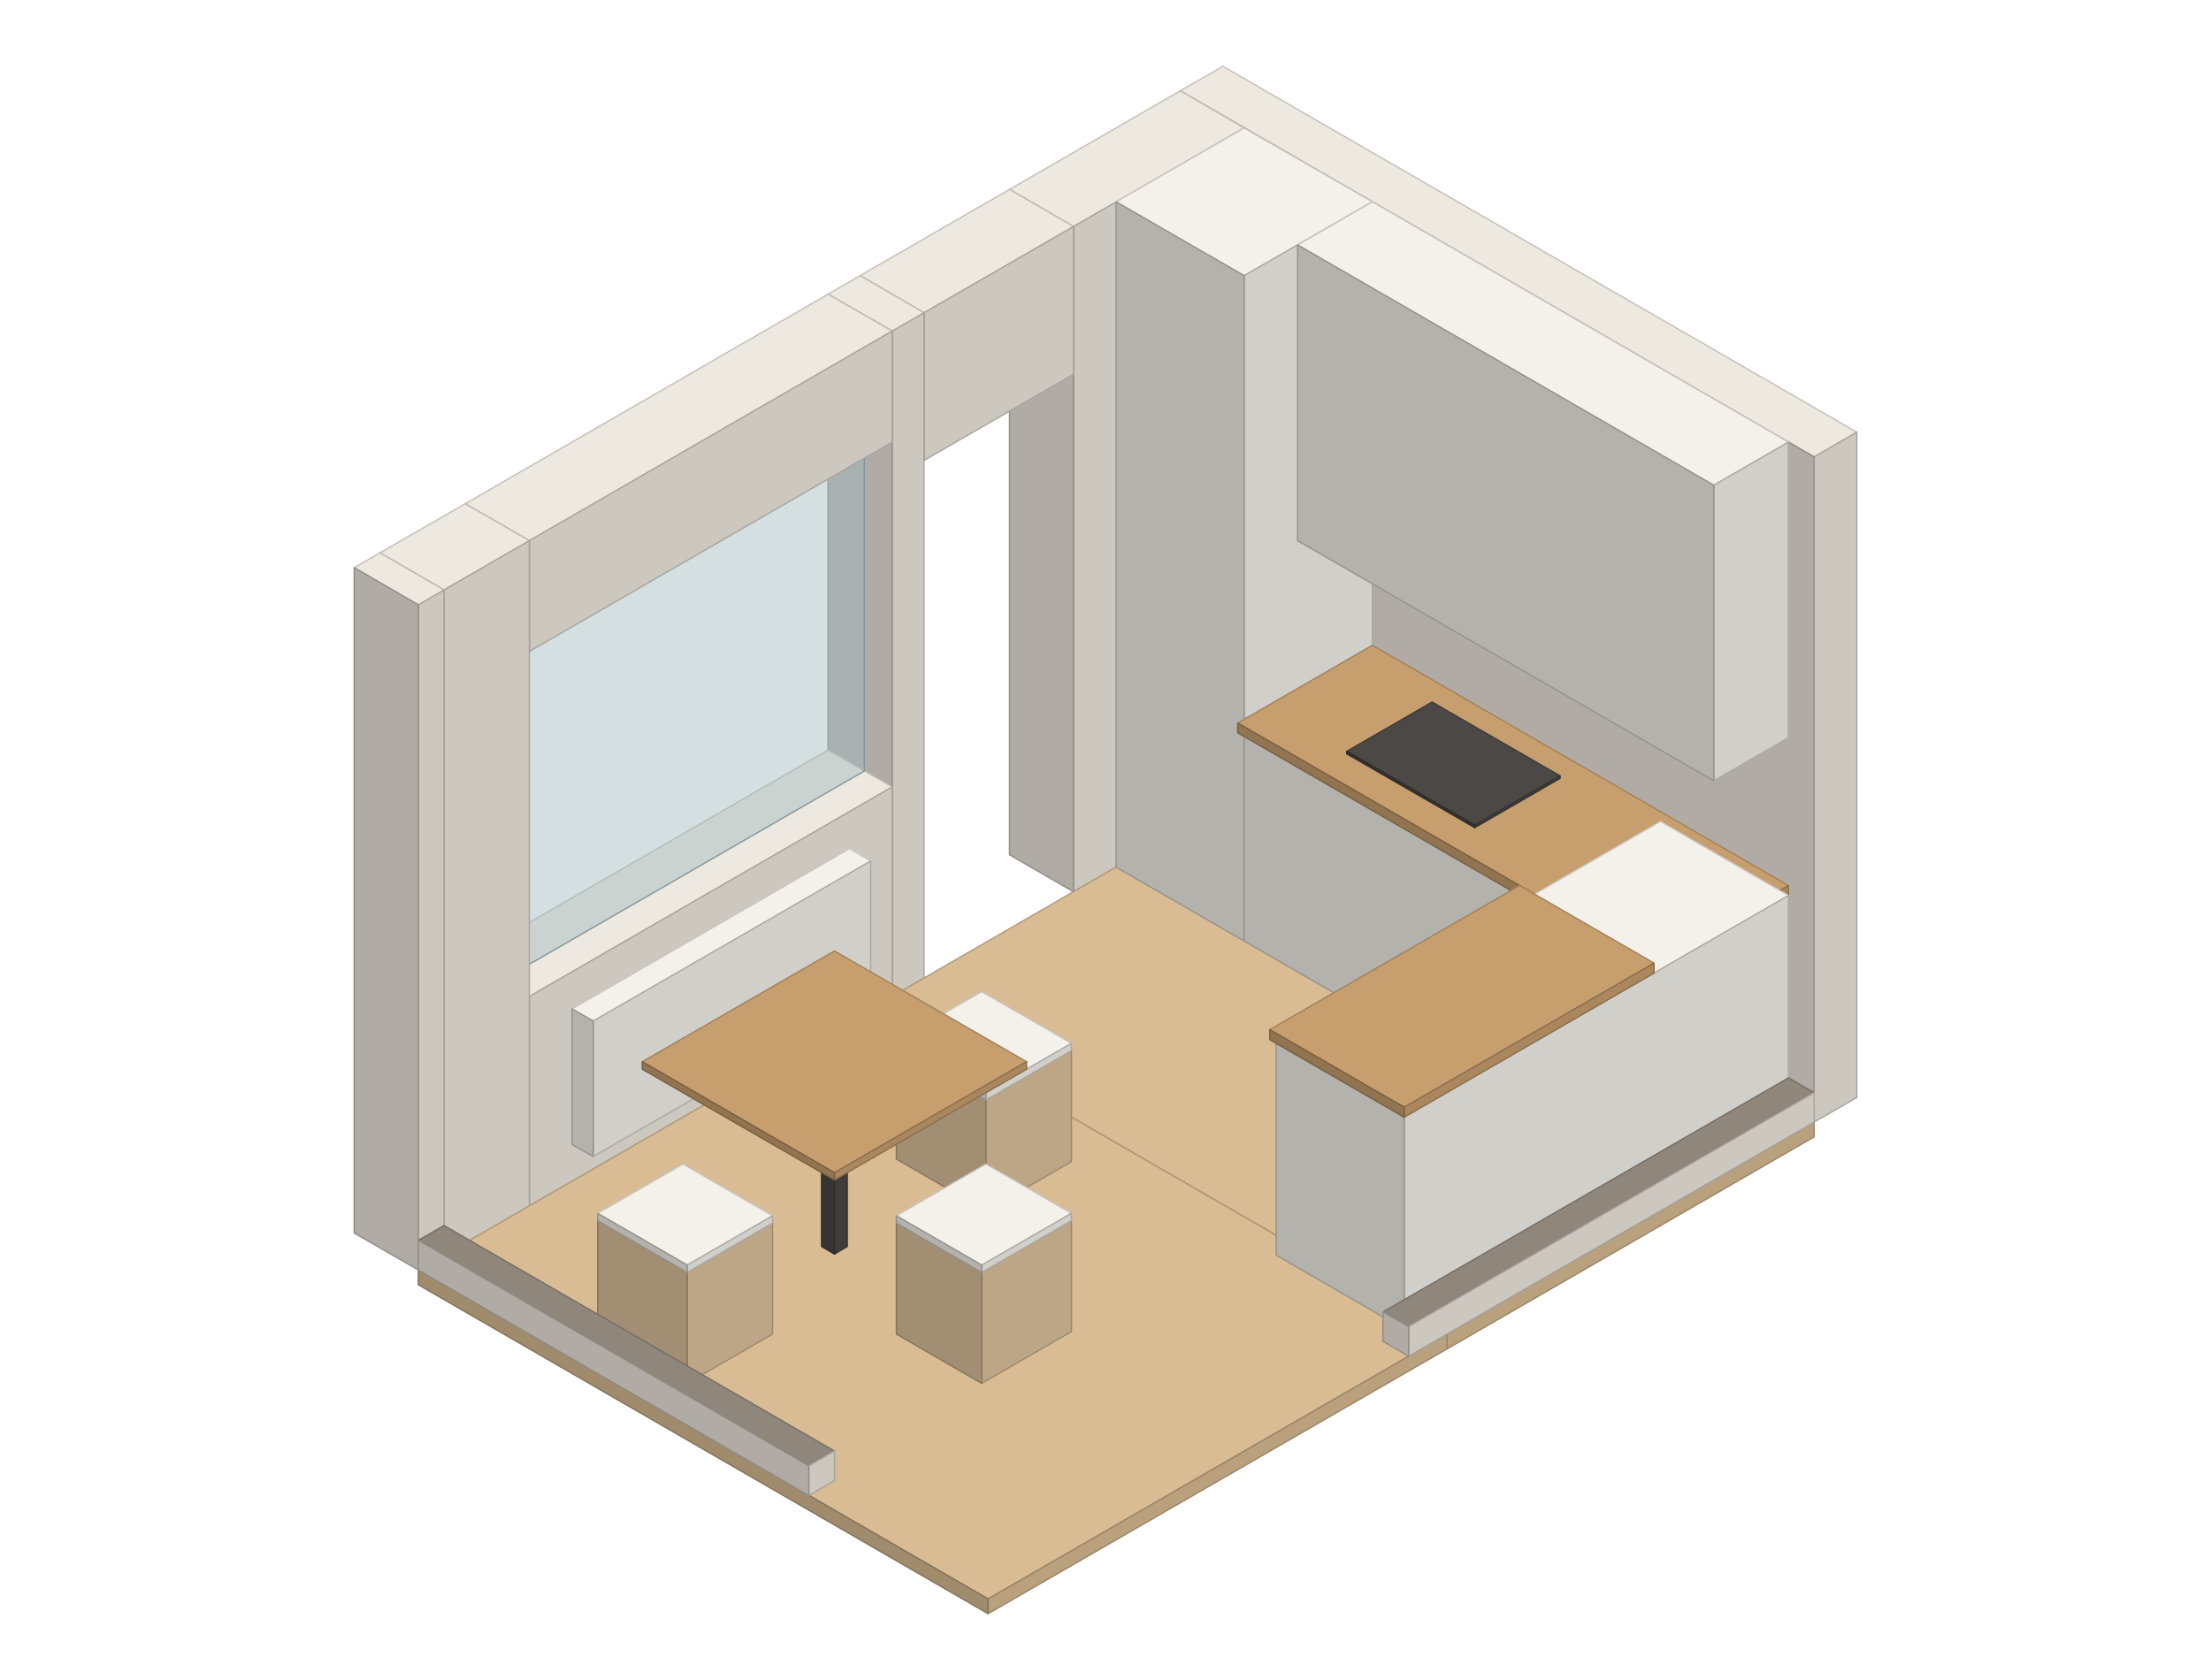
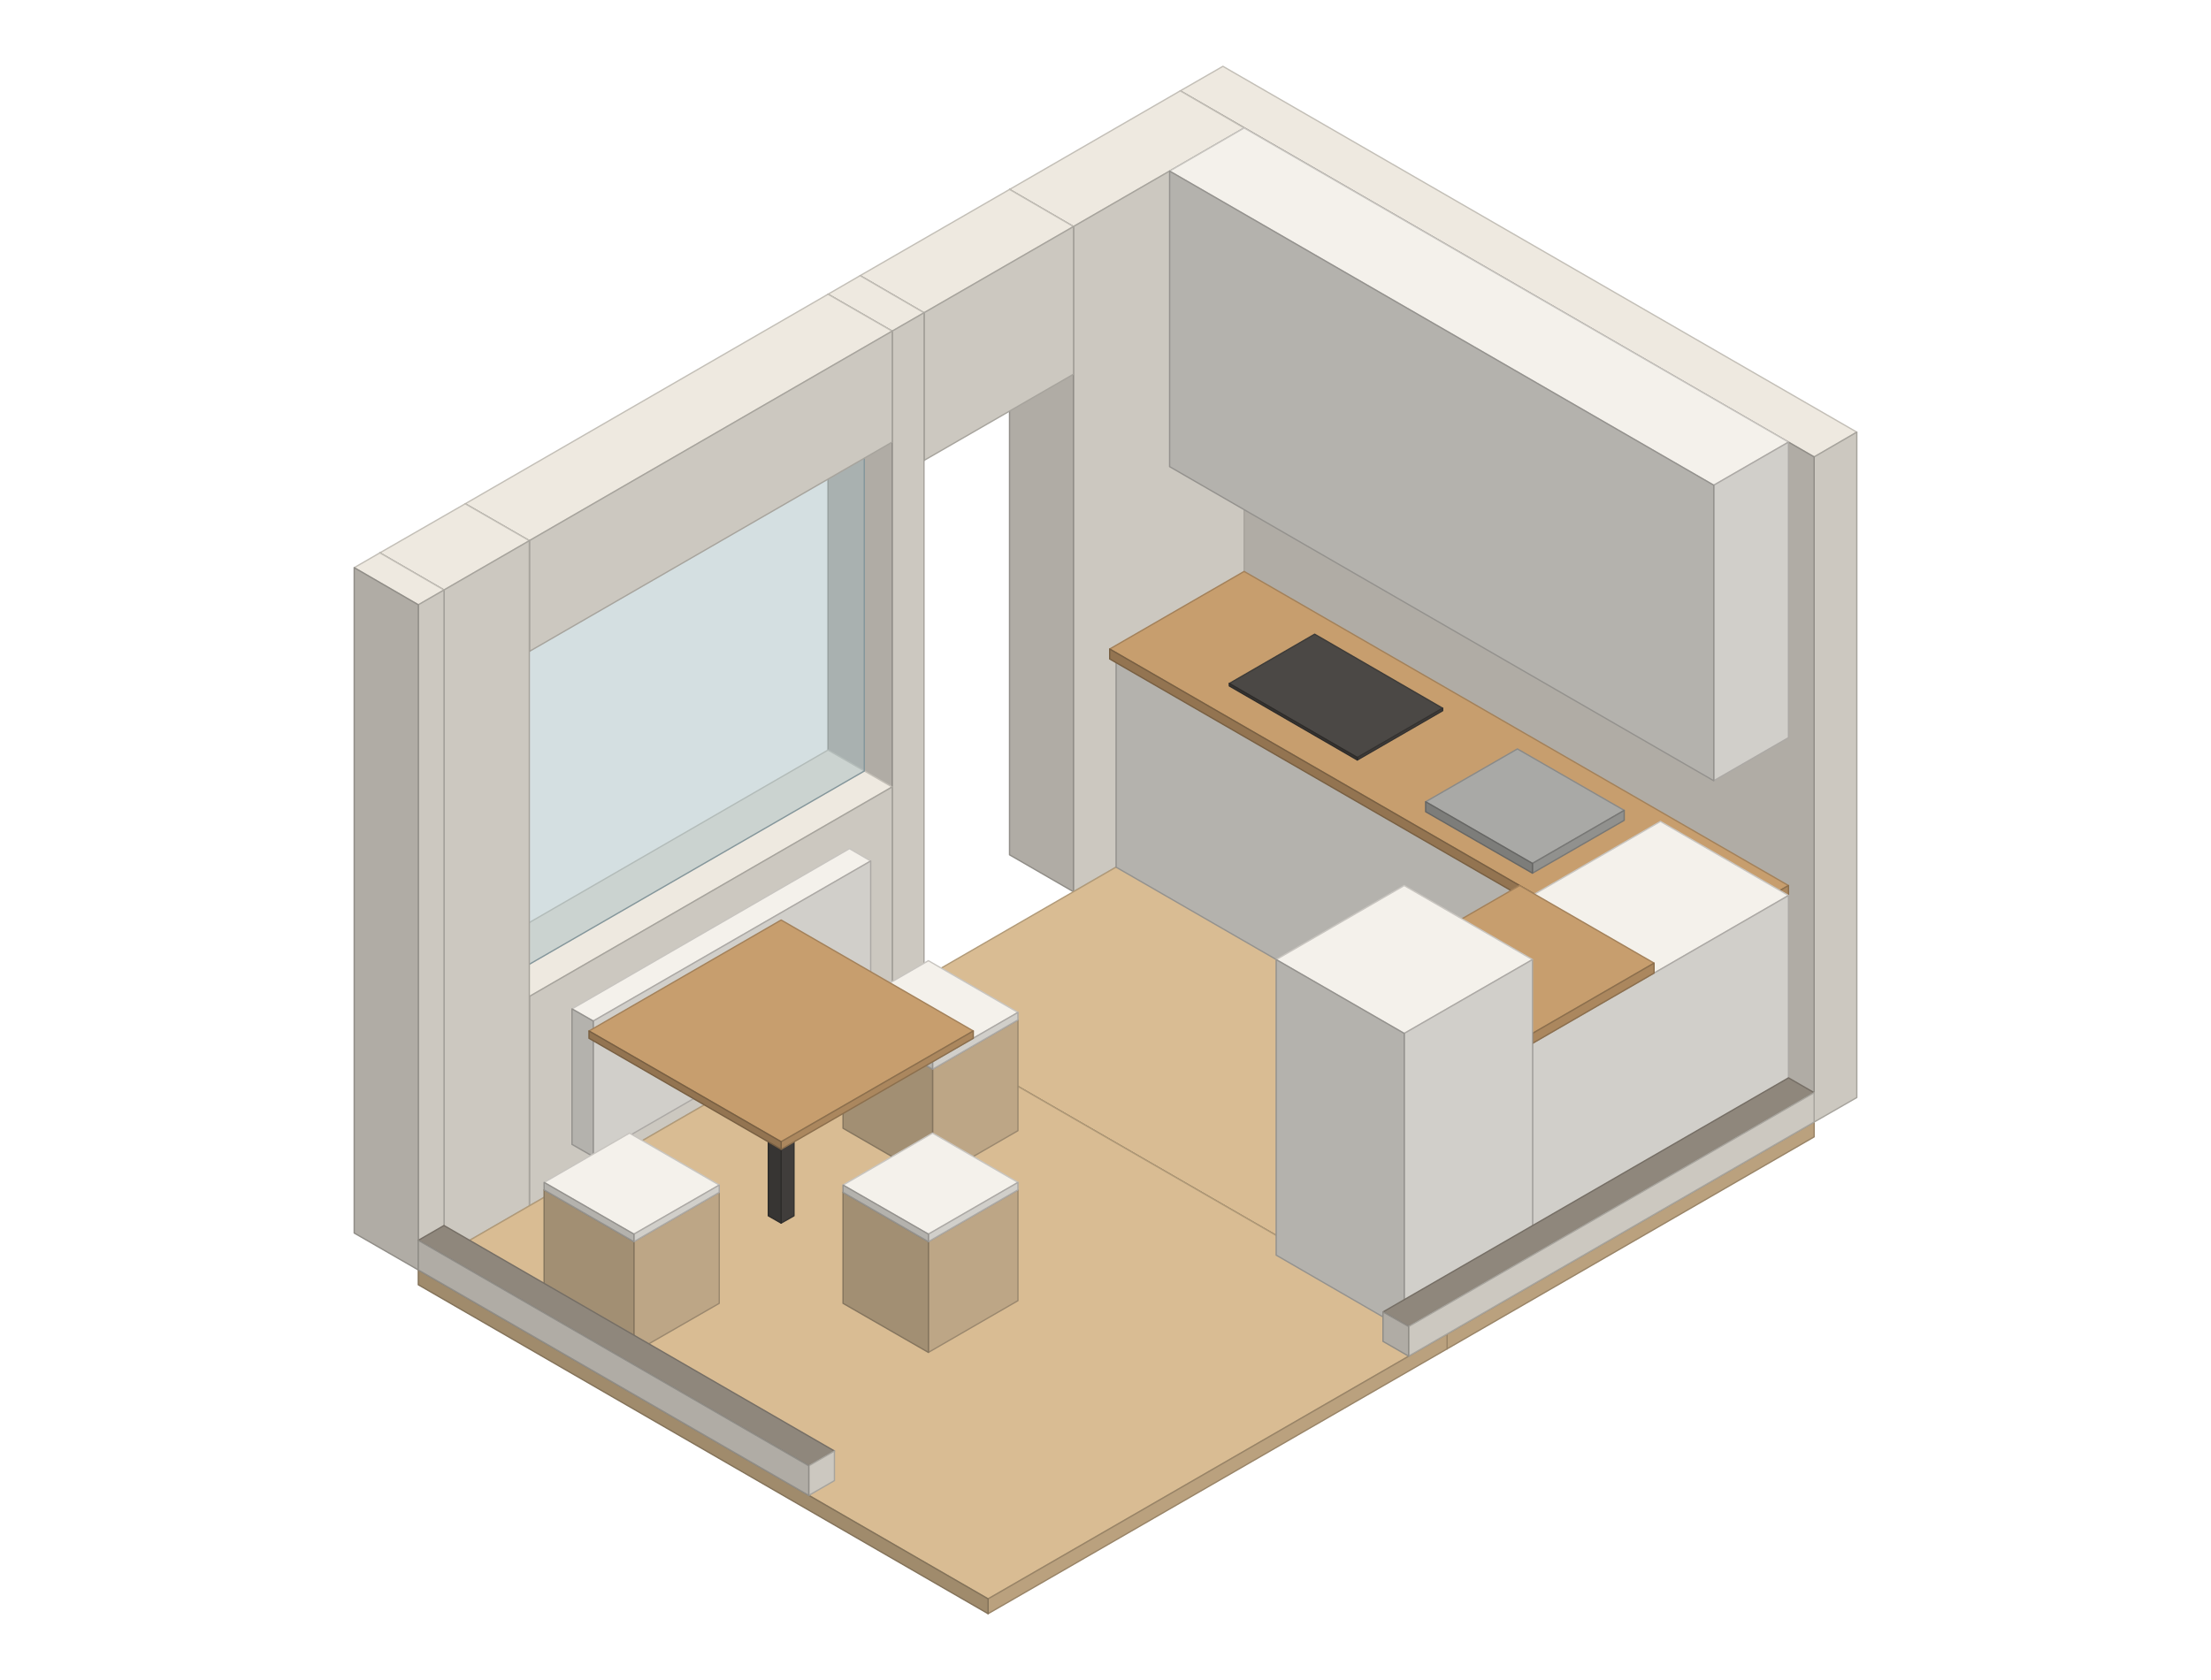
<svg xmlns="http://www.w3.org/2000/svg" aria-label="3D: кухня" width="1000" height="760" viewBox="0 0 1000 760">
  <polygon points="553.1,30.0 839.8,195.5 820.5,206.7 533.8,41.1" fill="#eee9e0" stroke="#c3bfb7" stroke-width="0.6" stroke-linejoin="round" />
  <polygon points="839.8,496.5 820.5,507.6 820.5,206.7 839.8,195.5" fill="#ccc8c0" stroke="#a7a49d" stroke-width="0.6" stroke-linejoin="round" />
  <polygon points="533.8,342.1 820.5,507.6 820.5,206.7 533.8,41.1" fill="#b0aca5" stroke="#908d87" stroke-width="0.6" stroke-linejoin="round" />
  <polygon points="533.8,41.1 562.7,57.9 485.5,102.5 456.6,85.7" fill="#eee9e0" stroke="#c3bfb7" stroke-width="0.6" stroke-linejoin="round" />
  <polygon points="562.7,358.8 485.5,403.4 485.5,102.5 562.7,57.9" fill="#ccc8c0" stroke="#a7a49d" stroke-width="0.6" stroke-linejoin="round" />
  <polygon points="456.6,386.7 485.5,403.4 485.5,102.5 456.6,85.7" fill="#b0aca5" stroke="#908d87" stroke-width="0.6" stroke-linejoin="round" />
  <polygon points="456.6,85.7 485.5,102.5 417.9,141.5 389.0,124.7" fill="#eee9e0" stroke="#c3bfb7" stroke-width="0.6" stroke-linejoin="round" />
  <polygon points="485.5,169.3 417.9,208.3 417.9,141.5 485.5,102.5" fill="#ccc8c0" stroke="#a7a49d" stroke-width="0.6" stroke-linejoin="round" />
  <polygon points="389.0,191.6 417.9,208.3 417.9,141.5 389.0,124.7" fill="#b0aca5" stroke="#908d87" stroke-width="0.6" stroke-linejoin="round" />
  <polygon points="389.0,124.7 417.9,141.5 403.5,149.8 374.5,133.1" fill="#eee9e0" stroke="#c3bfb7" stroke-width="0.6" stroke-linejoin="round" />
  <polygon points="417.9,442.4 403.5,450.8 403.5,149.8 417.9,141.5" fill="#ccc8c0" stroke="#a7a49d" stroke-width="0.6" stroke-linejoin="round" />
  <polygon points="374.5,434.1 403.5,450.8 403.5,149.8 374.5,133.1" fill="#b0aca5" stroke="#908d87" stroke-width="0.6" stroke-linejoin="round" />
  <polygon points="374.5,339.3 403.5,356.0 239.4,450.8 210.4,434.1" fill="#eee9e0" stroke="#c3bfb7" stroke-width="0.6" stroke-linejoin="round" />
  <polygon points="403.5,450.8 239.4,545.5 239.4,450.8 403.5,356.0" fill="#ccc8c0" stroke="#a7a49d" stroke-width="0.6" stroke-linejoin="round" />
  <polygon points="210.4,528.8 239.4,545.5 239.4,450.8 210.4,434.1" fill="#b0aca5" stroke="#908d87" stroke-width="0.6" stroke-linejoin="round" />
  <polygon points="562.7,358.8 820.5,507.6 654.5,603.5 396.7,454.7" fill="#d9bc93" stroke="#b19a78" stroke-width="0.6" stroke-linejoin="round" />
  <polygon points="820.5,514.3 654.5,610.2 654.5,603.5 820.5,507.6" fill="#baa17e" stroke="#998467" stroke-width="0.6" stroke-linejoin="round" />
  <polygon points="396.7,461.4 654.5,610.2 654.5,603.5 396.7,454.7" fill="#a08b6c" stroke="#837259" stroke-width="0.6" stroke-linejoin="round" />
  <polygon points="387.1,190.5 390.9,192.7 226.8,287.5 223.0,285.3" fill="#bcd6dc" fill-opacity="0.45" stroke="#9aafb4" stroke-width="0.6" stroke-linejoin="round" />
  <polygon points="390.9,348.8 226.8,443.5 226.8,287.5 390.9,192.7" fill="#a1b8bd" fill-opacity="0.45" stroke="#84969b" stroke-width="0.6" stroke-linejoin="round" />
  <polygon points="223.0,441.3 226.8,443.5 226.8,287.5 223.0,285.3" fill="#8b9ea2" fill-opacity="0.45" stroke="#728185" stroke-width="0.6" stroke-linejoin="round" />
-   <polygon points="562.7,57.9 620.7,91.3 562.7,124.7 504.8,91.3" fill="#f4f1eb" stroke="#c8c5c0" stroke-width="0.6" stroke-linejoin="round" />
-   <polygon points="620.7,392.3 562.7,425.7 562.7,124.7 620.7,91.3" fill="#d1cfca" stroke="#aca9a5" stroke-width="0.6" stroke-linejoin="round" />
-   <polygon points="504.8,392.3 562.7,425.7 562.7,124.7 504.8,91.3" fill="#b4b2ad" stroke="#94928e" stroke-width="0.6" stroke-linejoin="round" />
+   <polygon points="562.7,263.0 751.0,371.6 693.1,405.1 504.8,296.4" fill="#f4f1eb" stroke="#c8c5c0" stroke-width="0.6" stroke-linejoin="round" />
+   <polygon points="751.0,467.5 693.1,500.9 693.1,405.1 751.0,371.6" fill="#d1cfca" stroke="#aca9a5" stroke-width="0.6" stroke-linejoin="round" />
+   <polygon points="504.8,392.3 693.1,500.9 693.1,405.1 504.8,296.4" fill="#b4b2ad" stroke="#94928e" stroke-width="0.6" stroke-linejoin="round" />
  <polygon points="374.5,133.1 403.5,149.8 239.4,244.6 210.4,227.9" fill="#eee9e0" stroke="#c3bfb7" stroke-width="0.6" stroke-linejoin="round" />
  <polygon points="403.5,200.0 239.4,294.7 239.4,244.6 403.5,149.8" fill="#ccc8c0" stroke="#a7a49d" stroke-width="0.6" stroke-linejoin="round" />
  <polygon points="210.4,278.0 239.4,294.7 239.4,244.6 210.4,227.9" fill="#b0aca5" stroke="#908d87" stroke-width="0.6" stroke-linejoin="round" />
-   <polygon points="620.7,296.4 751.0,371.6 693.1,405.1 562.7,329.8" fill="#f4f1eb" stroke="#c8c5c0" stroke-width="0.6" stroke-linejoin="round" />
-   <polygon points="751.0,467.5 693.1,500.9 693.1,405.1 751.0,371.6" fill="#d1cfca" stroke="#aca9a5" stroke-width="0.6" stroke-linejoin="round" />
-   <polygon points="562.7,425.7 693.1,500.9 693.1,405.1 562.7,329.8" fill="#b4b2ad" stroke="#94928e" stroke-width="0.6" stroke-linejoin="round" />
  <polygon points="210.4,227.9 239.4,244.6 200.8,266.9 171.8,250.1" fill="#eee9e0" stroke="#c3bfb7" stroke-width="0.6" stroke-linejoin="round" />
  <polygon points="239.4,545.5 200.8,567.8 200.8,266.9 239.4,244.6" fill="#ccc8c0" stroke="#a7a49d" stroke-width="0.6" stroke-linejoin="round" />
  <polygon points="171.8,551.1 200.8,567.8 200.8,266.9 171.8,250.1" fill="#b0aca5" stroke="#908d87" stroke-width="0.6" stroke-linejoin="round" />
  <polygon points="171.8,250.1 200.8,266.9 189.2,273.6 160.2,256.8" fill="#eee9e0" stroke="#c3bfb7" stroke-width="0.6" stroke-linejoin="round" />
  <polygon points="200.8,567.8 189.2,574.5 189.2,273.6 200.8,266.9" fill="#ccc8c0" stroke="#a7a49d" stroke-width="0.6" stroke-linejoin="round" />
  <polygon points="160.2,557.8 189.2,574.5 189.2,273.6 160.2,256.8" fill="#b0aca5" stroke="#908d87" stroke-width="0.6" stroke-linejoin="round" />
-   <polygon points="620.7,291.9 808.9,400.6 748.1,435.7 559.8,327.1" fill="#c79e6e" stroke="#a3815a" stroke-width="0.6" stroke-linejoin="round" />
+   <polygon points="562.7,258.5 808.9,400.6 748.1,435.7 501.9,293.6" fill="#c79e6e" stroke="#a3815a" stroke-width="0.6" stroke-linejoin="round" />
  <polygon points="808.9,405.1 748.1,440.2 748.1,435.7 808.9,400.6" fill="#ab875e" stroke="#8c6f4d" stroke-width="0.6" stroke-linejoin="round" />
-   <polygon points="559.8,331.5 748.1,440.2 748.1,435.7 559.8,327.1" fill="#937451" stroke="#785f42" stroke-width="0.6" stroke-linejoin="round" />
-   <polygon points="647.7,317.6 705.6,351.0 667.0,373.3 609.1,339.9" fill="#4b4845" stroke="#3d3b38" stroke-width="0.6" stroke-linejoin="round" />
-   <polygon points="705.6,352.1 667.0,374.4 667.0,373.3 705.6,351.0" fill="#403d3b" stroke="#343230" stroke-width="0.6" stroke-linejoin="round" />
-   <polygon points="609.1,341.0 667.0,374.4 667.0,373.3 609.1,339.9" fill="#373533" stroke="#2d2b29" stroke-width="0.6" stroke-linejoin="round" />
-   <polygon points="620.7,91.3 808.9,200.0 775.1,219.5 586.9,110.8" fill="#f4f1eb" stroke="#c8c5c0" stroke-width="0.6" stroke-linejoin="round" />
+   <polygon points="501.9,298.1 748.1,440.2 748.1,435.7 501.9,293.6" fill="#937451" stroke="#785f42" stroke-width="0.6" stroke-linejoin="round" />
+   <polygon points="594.6,286.9 652.5,320.4 613.9,342.7 556.0,309.2" fill="#4b4845" stroke="#3d3b38" stroke-width="0.6" stroke-linejoin="round" />
+   <polygon points="652.5,321.5 613.9,343.8 613.9,342.7 652.5,320.4" fill="#403d3b" stroke="#343230" stroke-width="0.6" stroke-linejoin="round" />
+   <polygon points="556.0,310.3 613.9,343.8 613.9,342.7 556.0,309.2" fill="#373533" stroke="#2d2b29" stroke-width="0.6" stroke-linejoin="round" />
+   <polygon points="686.3,338.8 734.6,366.6 693.1,390.6 644.8,362.7" fill="#a9a9a6" stroke="#8a8a88" stroke-width="0.6" stroke-linejoin="round" />
+   <polygon points="734.6,371.1 693.1,395.0 693.1,390.6 734.6,366.6" fill="#91918e" stroke="#777775" stroke-width="0.6" stroke-linejoin="round" />
+   <polygon points="644.8,367.2 693.1,395.0 693.1,390.6 644.8,362.7" fill="#7d7d7a" stroke="#666664" stroke-width="0.6" stroke-linejoin="round" />
+   <polygon points="562.7,57.9 808.9,200.0 775.1,219.5 529.0,77.4" fill="#f4f1eb" stroke="#c8c5c0" stroke-width="0.6" stroke-linejoin="round" />
  <polygon points="808.9,333.7 775.1,353.2 775.1,219.5 808.9,200.0" fill="#d1cfca" stroke="#aca9a5" stroke-width="0.6" stroke-linejoin="round" />
-   <polygon points="586.9,244.6 775.1,353.2 775.1,219.5 586.9,110.8" fill="#b4b2ad" stroke="#94928e" stroke-width="0.6" stroke-linejoin="round" />
+   <polygon points="529.0,211.1 775.1,353.2 775.1,219.5 529.0,77.4" fill="#b4b2ad" stroke="#94928e" stroke-width="0.6" stroke-linejoin="round" />
+   <polygon points="751.0,371.6 808.9,405.1 693.1,472.0 635.1,438.5" fill="#f4f1eb" stroke="#c8c5c0" stroke-width="0.6" stroke-linejoin="round" />
+   <polygon points="808.9,500.9 693.1,567.8 693.1,472.0 808.9,405.1" fill="#d1cfca" stroke="#aca9a5" stroke-width="0.6" stroke-linejoin="round" />
+   <polygon points="635.1,534.4 693.1,567.8 693.1,472.0 635.1,438.5" fill="#b4b2ad" stroke="#94928e" stroke-width="0.6" stroke-linejoin="round" />
+   <polygon points="687.3,400.6 748.1,435.7 693.1,467.5 632.2,432.4" fill="#c79e6e" stroke="#a3815a" stroke-width="0.6" stroke-linejoin="round" />
+   <polygon points="748.1,440.2 693.1,472.0 693.1,467.5 748.1,435.7" fill="#ab875e" stroke="#8c6f4d" stroke-width="0.6" stroke-linejoin="round" />
+   <polygon points="632.2,436.8 693.1,472.0 693.1,467.5 632.2,432.4" fill="#937451" stroke="#785f42" stroke-width="0.6" stroke-linejoin="round" />
  <polygon points="396.7,454.7 654.5,603.5 446.9,723.3 189.2,574.5" fill="#d9bc93" stroke="#b19a78" stroke-width="0.6" stroke-linejoin="round" />
  <polygon points="654.5,610.2 446.9,730.0 446.9,723.3 654.5,603.5" fill="#baa17e" stroke="#998467" stroke-width="0.6" stroke-linejoin="round" />
  <polygon points="189.2,581.2 446.9,730.0 446.9,723.3 189.2,574.5" fill="#a08b6c" stroke="#837259" stroke-width="0.6" stroke-linejoin="round" />
-   <polygon points="751.0,371.6 808.9,405.1 635.1,505.4 577.2,472.0" fill="#f4f1eb" stroke="#c8c5c0" stroke-width="0.6" stroke-linejoin="round" />
-   <polygon points="808.9,500.9 635.1,601.3 635.1,505.4 808.9,405.1" fill="#d1cfca" stroke="#aca9a5" stroke-width="0.6" stroke-linejoin="round" />
-   <polygon points="577.2,567.8 635.1,601.3 635.1,505.4 577.2,472.0" fill="#b4b2ad" stroke="#94928e" stroke-width="0.6" stroke-linejoin="round" />
  <polygon points="384.2,383.9 393.8,389.5 268.3,461.9 258.7,456.4" fill="#f4f1eb" stroke="#c8c5c0" stroke-width="0.6" stroke-linejoin="round" />
  <polygon points="393.8,450.8 268.3,523.2 268.3,461.9 393.8,389.5" fill="#d1cfca" stroke="#aca9a5" stroke-width="0.6" stroke-linejoin="round" />
  <polygon points="258.7,517.7 268.3,523.2 268.3,461.9 258.7,456.4" fill="#b4b2ad" stroke="#94928e" stroke-width="0.6" stroke-linejoin="round" />
-   <polygon points="444.0,451.9 484.6,475.3 445.9,497.6 405.4,474.2" fill="#dcc29c" stroke="#b49f7f" stroke-width="0.6" stroke-linejoin="round" />
-   <polygon points="484.6,525.5 445.9,547.8 445.9,497.6 484.6,475.3" fill="#bda686" stroke="#9b886e" stroke-width="0.6" stroke-linejoin="round" />
-   <polygon points="405.4,524.3 445.9,547.8 445.9,497.6 405.4,474.2" fill="#a28f73" stroke="#85755e" stroke-width="0.6" stroke-linejoin="round" />
-   <polygon points="444.0,448.6 484.6,472.0 445.9,494.3 405.4,470.8" fill="#f4f1eb" stroke="#c8c5c0" stroke-width="0.6" stroke-linejoin="round" />
-   <polygon points="484.6,475.3 445.9,497.6 445.9,494.3 484.6,472.0" fill="#d1cfca" stroke="#aca9a5" stroke-width="0.6" stroke-linejoin="round" />
-   <polygon points="405.4,474.2 445.9,497.6 445.9,494.3 405.4,470.8" fill="#b4b2ad" stroke="#94928e" stroke-width="0.6" stroke-linejoin="round" />
-   <polygon points="377.4,480.3 383.2,483.7 377.4,487.0 371.6,483.7" fill="#4b4845" stroke="#3d3b38" stroke-width="0.6" stroke-linejoin="round" />
-   <polygon points="383.2,563.9 377.4,567.3 377.4,487.0 383.2,483.7" fill="#403d3b" stroke="#343230" stroke-width="0.6" stroke-linejoin="round" />
-   <polygon points="371.6,563.9 377.4,567.3 377.4,487.0 371.6,483.7" fill="#373533" stroke="#2d2b29" stroke-width="0.6" stroke-linejoin="round" />
-   <polygon points="686.3,411.2 729.7,436.3 681.5,464.2 638.0,439.1" fill="#a9a9a6" stroke="#8a8a88" stroke-width="0.6" stroke-linejoin="round" />
-   <polygon points="729.7,440.7 681.5,468.6 681.5,464.2 729.7,436.3" fill="#91918e" stroke="#777775" stroke-width="0.6" stroke-linejoin="round" />
-   <polygon points="638.0,443.5 681.5,468.6 681.5,464.2 638.0,439.1" fill="#7d7d7a" stroke="#666664" stroke-width="0.6" stroke-linejoin="round" />
-   <polygon points="687.3,400.6 748.1,435.7 635.1,500.9 574.3,465.8" fill="#c79e6e" stroke="#a3815a" stroke-width="0.6" stroke-linejoin="round" />
-   <polygon points="748.1,440.2 635.1,505.4 635.1,500.9 748.1,435.7" fill="#ab875e" stroke="#8c6f4d" stroke-width="0.6" stroke-linejoin="round" />
-   <polygon points="574.3,470.3 635.1,505.4 635.1,500.9 574.3,465.8" fill="#937451" stroke="#785f42" stroke-width="0.6" stroke-linejoin="round" />
-   <polygon points="377.4,430.2 464.3,480.3 377.4,530.5 290.5,480.3" fill="#c79e6e" stroke="#a3815a" stroke-width="0.6" stroke-linejoin="round" />
-   <polygon points="464.3,483.7 377.4,533.8 377.4,530.5 464.3,480.3" fill="#ab875e" stroke="#8c6f4d" stroke-width="0.6" stroke-linejoin="round" />
-   <polygon points="290.5,483.7 377.4,533.8 377.4,530.5 290.5,480.3" fill="#937451" stroke="#785f42" stroke-width="0.6" stroke-linejoin="round" />
+   <polygon points="635.1,400.6 693.1,434.1 635.1,467.5 577.2,434.1" fill="#f4f1eb" stroke="#c8c5c0" stroke-width="0.6" stroke-linejoin="round" />
+   <polygon points="693.1,567.8 635.1,601.3 635.1,467.5 693.1,434.1" fill="#d1cfca" stroke="#aca9a5" stroke-width="0.6" stroke-linejoin="round" />
+   <polygon points="577.2,567.8 635.1,601.3 635.1,467.5 577.2,434.1" fill="#b4b2ad" stroke="#94928e" stroke-width="0.6" stroke-linejoin="round" />
+   <polygon points="419.9,438.0 460.4,461.4 421.8,483.7 381.3,460.3" fill="#dcc29c" stroke="#b49f7f" stroke-width="0.6" stroke-linejoin="round" />
+   <polygon points="460.4,511.5 421.8,533.8 421.8,483.7 460.4,461.4" fill="#bda686" stroke="#9b886e" stroke-width="0.6" stroke-linejoin="round" />
+   <polygon points="381.3,510.4 421.8,533.8 421.8,483.7 381.3,460.3" fill="#a28f73" stroke="#85755e" stroke-width="0.6" stroke-linejoin="round" />
  <polygon points="808.9,487.6 820.5,494.3 637.1,600.1 625.5,593.5" fill="#8f877c" stroke="#756e65" stroke-width="0.6" stroke-linejoin="round" />
  <polygon points="820.5,507.6 637.1,613.5 637.1,600.1 820.5,494.3" fill="#ccc8c0" stroke="#a7a49d" stroke-width="0.6" stroke-linejoin="round" />
  <polygon points="625.5,606.8 637.1,613.5 637.1,600.1 625.5,593.5" fill="#b0aca5" stroke="#908d87" stroke-width="0.6" stroke-linejoin="round" />
-   <polygon points="308.9,529.9 349.4,553.3 310.8,575.6 270.3,552.2" fill="#dcc29c" stroke="#b49f7f" stroke-width="0.6" stroke-linejoin="round" />
-   <polygon points="349.4,603.5 310.8,625.8 310.8,575.6 349.4,553.3" fill="#bda686" stroke="#9b886e" stroke-width="0.6" stroke-linejoin="round" />
-   <polygon points="270.3,602.4 310.8,625.8 310.8,575.6 270.3,552.2" fill="#a28f73" stroke="#85755e" stroke-width="0.6" stroke-linejoin="round" />
-   <polygon points="445.9,529.9 484.6,552.2 444.0,575.6 405.4,553.3" fill="#dcc29c" stroke="#b49f7f" stroke-width="0.6" stroke-linejoin="round" />
-   <polygon points="484.6,602.4 444.0,625.8 444.0,575.6 484.6,552.2" fill="#bda686" stroke="#9b886e" stroke-width="0.6" stroke-linejoin="round" />
-   <polygon points="405.4,603.5 444.0,625.8 444.0,575.6 405.4,553.3" fill="#a28f73" stroke="#85755e" stroke-width="0.6" stroke-linejoin="round" />
-   <polygon points="308.9,526.6 349.4,550.0 310.8,572.3 270.3,548.9" fill="#f4f1eb" stroke="#c8c5c0" stroke-width="0.6" stroke-linejoin="round" />
-   <polygon points="349.4,553.3 310.8,575.6 310.8,572.3 349.4,550.0" fill="#d1cfca" stroke="#aca9a5" stroke-width="0.6" stroke-linejoin="round" />
-   <polygon points="270.3,552.2 310.8,575.6 310.8,572.3 270.3,548.9" fill="#b4b2ad" stroke="#94928e" stroke-width="0.6" stroke-linejoin="round" />
-   <polygon points="445.9,526.6 484.6,548.9 444.0,572.3 405.4,550.0" fill="#f4f1eb" stroke="#c8c5c0" stroke-width="0.6" stroke-linejoin="round" />
-   <polygon points="484.6,552.2 444.0,575.6 444.0,572.3 484.6,548.9" fill="#d1cfca" stroke="#aca9a5" stroke-width="0.6" stroke-linejoin="round" />
-   <polygon points="405.4,553.3 444.0,575.6 444.0,572.3 405.4,550.0" fill="#b4b2ad" stroke="#94928e" stroke-width="0.6" stroke-linejoin="round" />
+   <polygon points="353.3,466.4 359.1,469.7 353.3,473.1 347.5,469.7" fill="#4b4845" stroke="#3d3b38" stroke-width="0.6" stroke-linejoin="round" />
+   <polygon points="359.1,550.0 353.3,553.3 353.3,473.1 359.1,469.7" fill="#403d3b" stroke="#343230" stroke-width="0.6" stroke-linejoin="round" />
+   <polygon points="347.5,550.0 353.3,553.3 353.3,473.1 347.5,469.7" fill="#373533" stroke="#2d2b29" stroke-width="0.6" stroke-linejoin="round" />
+   <polygon points="419.9,434.6 460.4,458.0 421.8,480.3 381.3,456.9" fill="#f4f1eb" stroke="#c8c5c0" stroke-width="0.6" stroke-linejoin="round" />
+   <polygon points="460.4,461.4 421.8,483.7 421.8,480.3 460.4,458.0" fill="#d1cfca" stroke="#aca9a5" stroke-width="0.6" stroke-linejoin="round" />
+   <polygon points="381.3,460.3 421.8,483.7 421.8,480.3 381.3,456.9" fill="#b4b2ad" stroke="#94928e" stroke-width="0.6" stroke-linejoin="round" />
+   <polygon points="353.3,416.2 440.2,466.4 353.3,516.5 266.4,466.4" fill="#c79e6e" stroke="#a3815a" stroke-width="0.6" stroke-linejoin="round" />
+   <polygon points="440.2,469.7 353.3,519.9 353.3,516.5 440.2,466.4" fill="#ab875e" stroke="#8c6f4d" stroke-width="0.6" stroke-linejoin="round" />
+   <polygon points="266.4,469.7 353.3,519.9 353.3,516.5 266.4,466.4" fill="#937451" stroke="#785f42" stroke-width="0.6" stroke-linejoin="round" />
+   <polygon points="284.7,516.0 325.3,539.4 286.7,561.7 246.1,538.3" fill="#dcc29c" stroke="#b49f7f" stroke-width="0.6" stroke-linejoin="round" />
+   <polygon points="325.3,589.6 286.7,611.8 286.7,561.7 325.3,539.4" fill="#bda686" stroke="#9b886e" stroke-width="0.6" stroke-linejoin="round" />
+   <polygon points="246.1,588.4 286.7,611.8 286.7,561.7 246.1,538.3" fill="#a28f73" stroke="#85755e" stroke-width="0.6" stroke-linejoin="round" />
+   <polygon points="421.8,516.0 460.4,538.3 419.9,561.7 381.3,539.4" fill="#dcc29c" stroke="#b49f7f" stroke-width="0.6" stroke-linejoin="round" />
+   <polygon points="460.4,588.4 419.9,611.8 419.9,561.7 460.4,538.3" fill="#bda686" stroke="#9b886e" stroke-width="0.6" stroke-linejoin="round" />
+   <polygon points="381.3,589.6 419.9,611.8 419.9,561.7 381.3,539.4" fill="#a28f73" stroke="#85755e" stroke-width="0.6" stroke-linejoin="round" />
+   <polygon points="284.7,512.6 325.3,536.1 286.7,558.3 246.1,534.9" fill="#f4f1eb" stroke="#c8c5c0" stroke-width="0.6" stroke-linejoin="round" />
+   <polygon points="325.3,539.4 286.7,561.7 286.7,558.3 325.3,536.1" fill="#d1cfca" stroke="#aca9a5" stroke-width="0.6" stroke-linejoin="round" />
+   <polygon points="246.1,538.3 286.7,561.7 286.7,558.3 246.1,534.9" fill="#b4b2ad" stroke="#94928e" stroke-width="0.6" stroke-linejoin="round" />
+   <polygon points="421.8,512.6 460.4,534.9 419.9,558.3 381.3,536.1" fill="#f4f1eb" stroke="#c8c5c0" stroke-width="0.6" stroke-linejoin="round" />
+   <polygon points="460.4,538.3 419.9,561.7 419.9,558.3 460.4,534.9" fill="#d1cfca" stroke="#aca9a5" stroke-width="0.6" stroke-linejoin="round" />
+   <polygon points="381.3,539.4 419.9,561.7 419.9,558.3 381.3,536.1" fill="#b4b2ad" stroke="#94928e" stroke-width="0.6" stroke-linejoin="round" />
  <polygon points="200.8,554.4 377.4,656.4 365.8,663.1 189.2,561.1" fill="#8f877c" stroke="#756e65" stroke-width="0.6" stroke-linejoin="round" />
  <polygon points="377.4,669.8 365.8,676.5 365.8,663.1 377.4,656.4" fill="#ccc8c0" stroke="#a7a49d" stroke-width="0.6" stroke-linejoin="round" />
  <polygon points="189.2,574.5 365.8,676.5 365.8,663.1 189.2,561.1" fill="#b0aca5" stroke="#908d87" stroke-width="0.6" stroke-linejoin="round" />
</svg>
